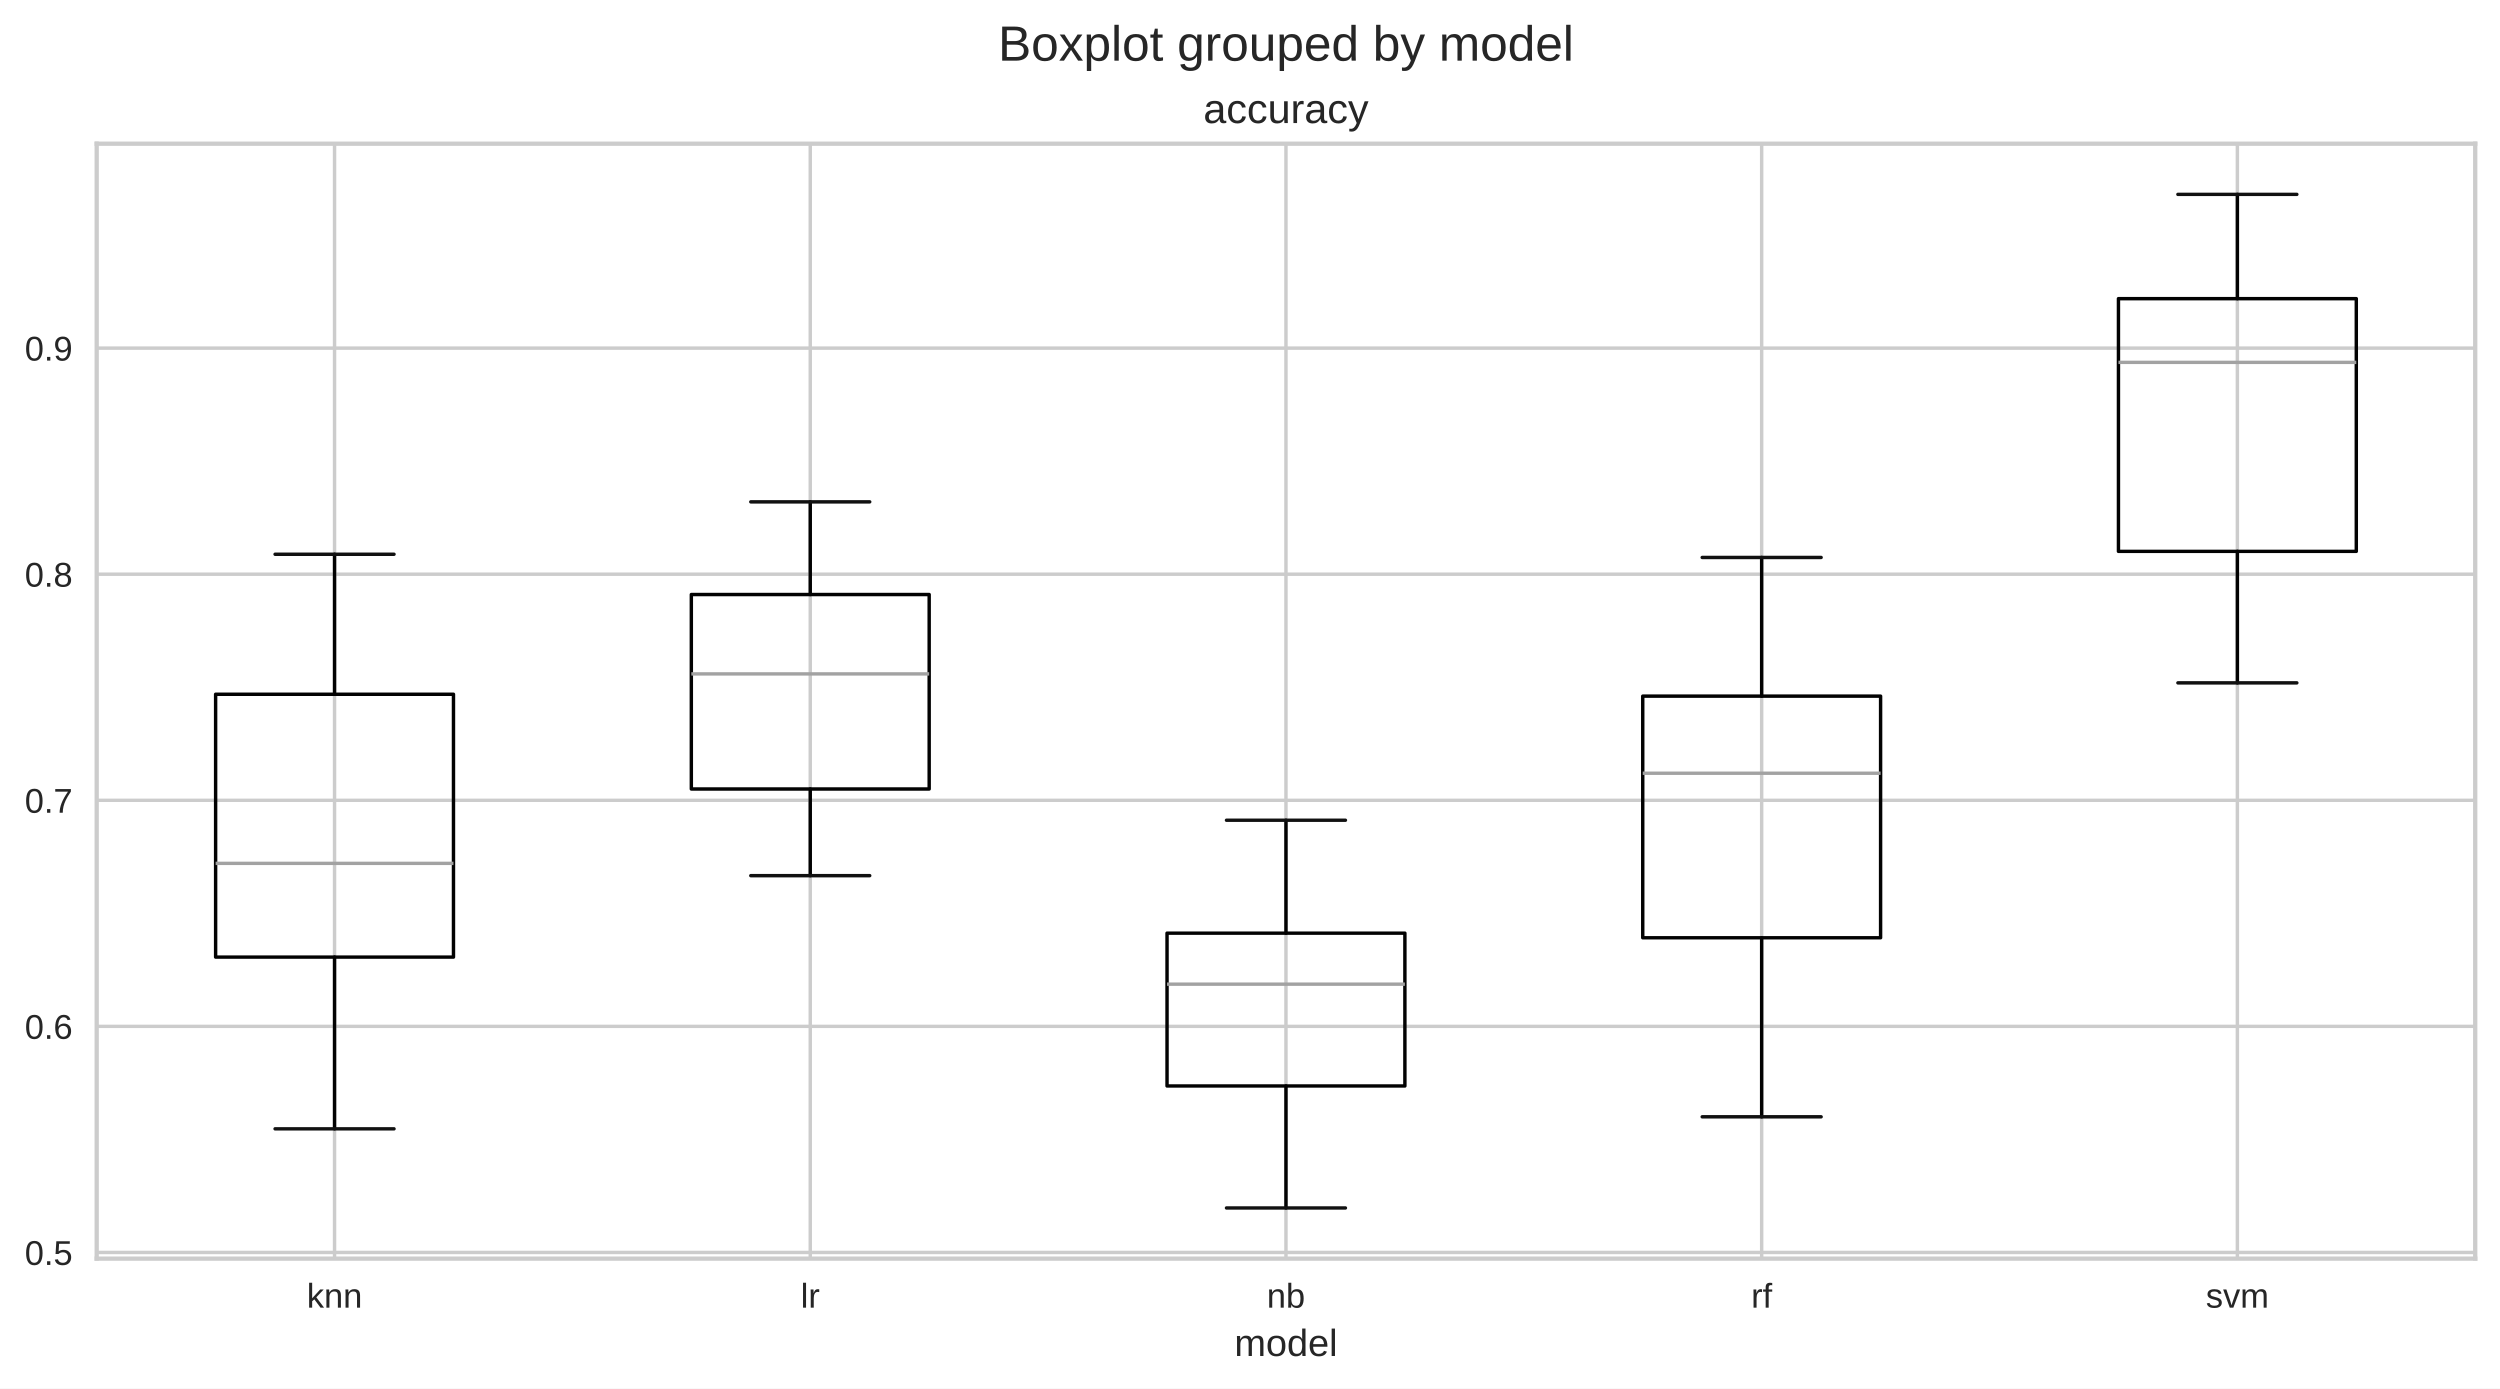
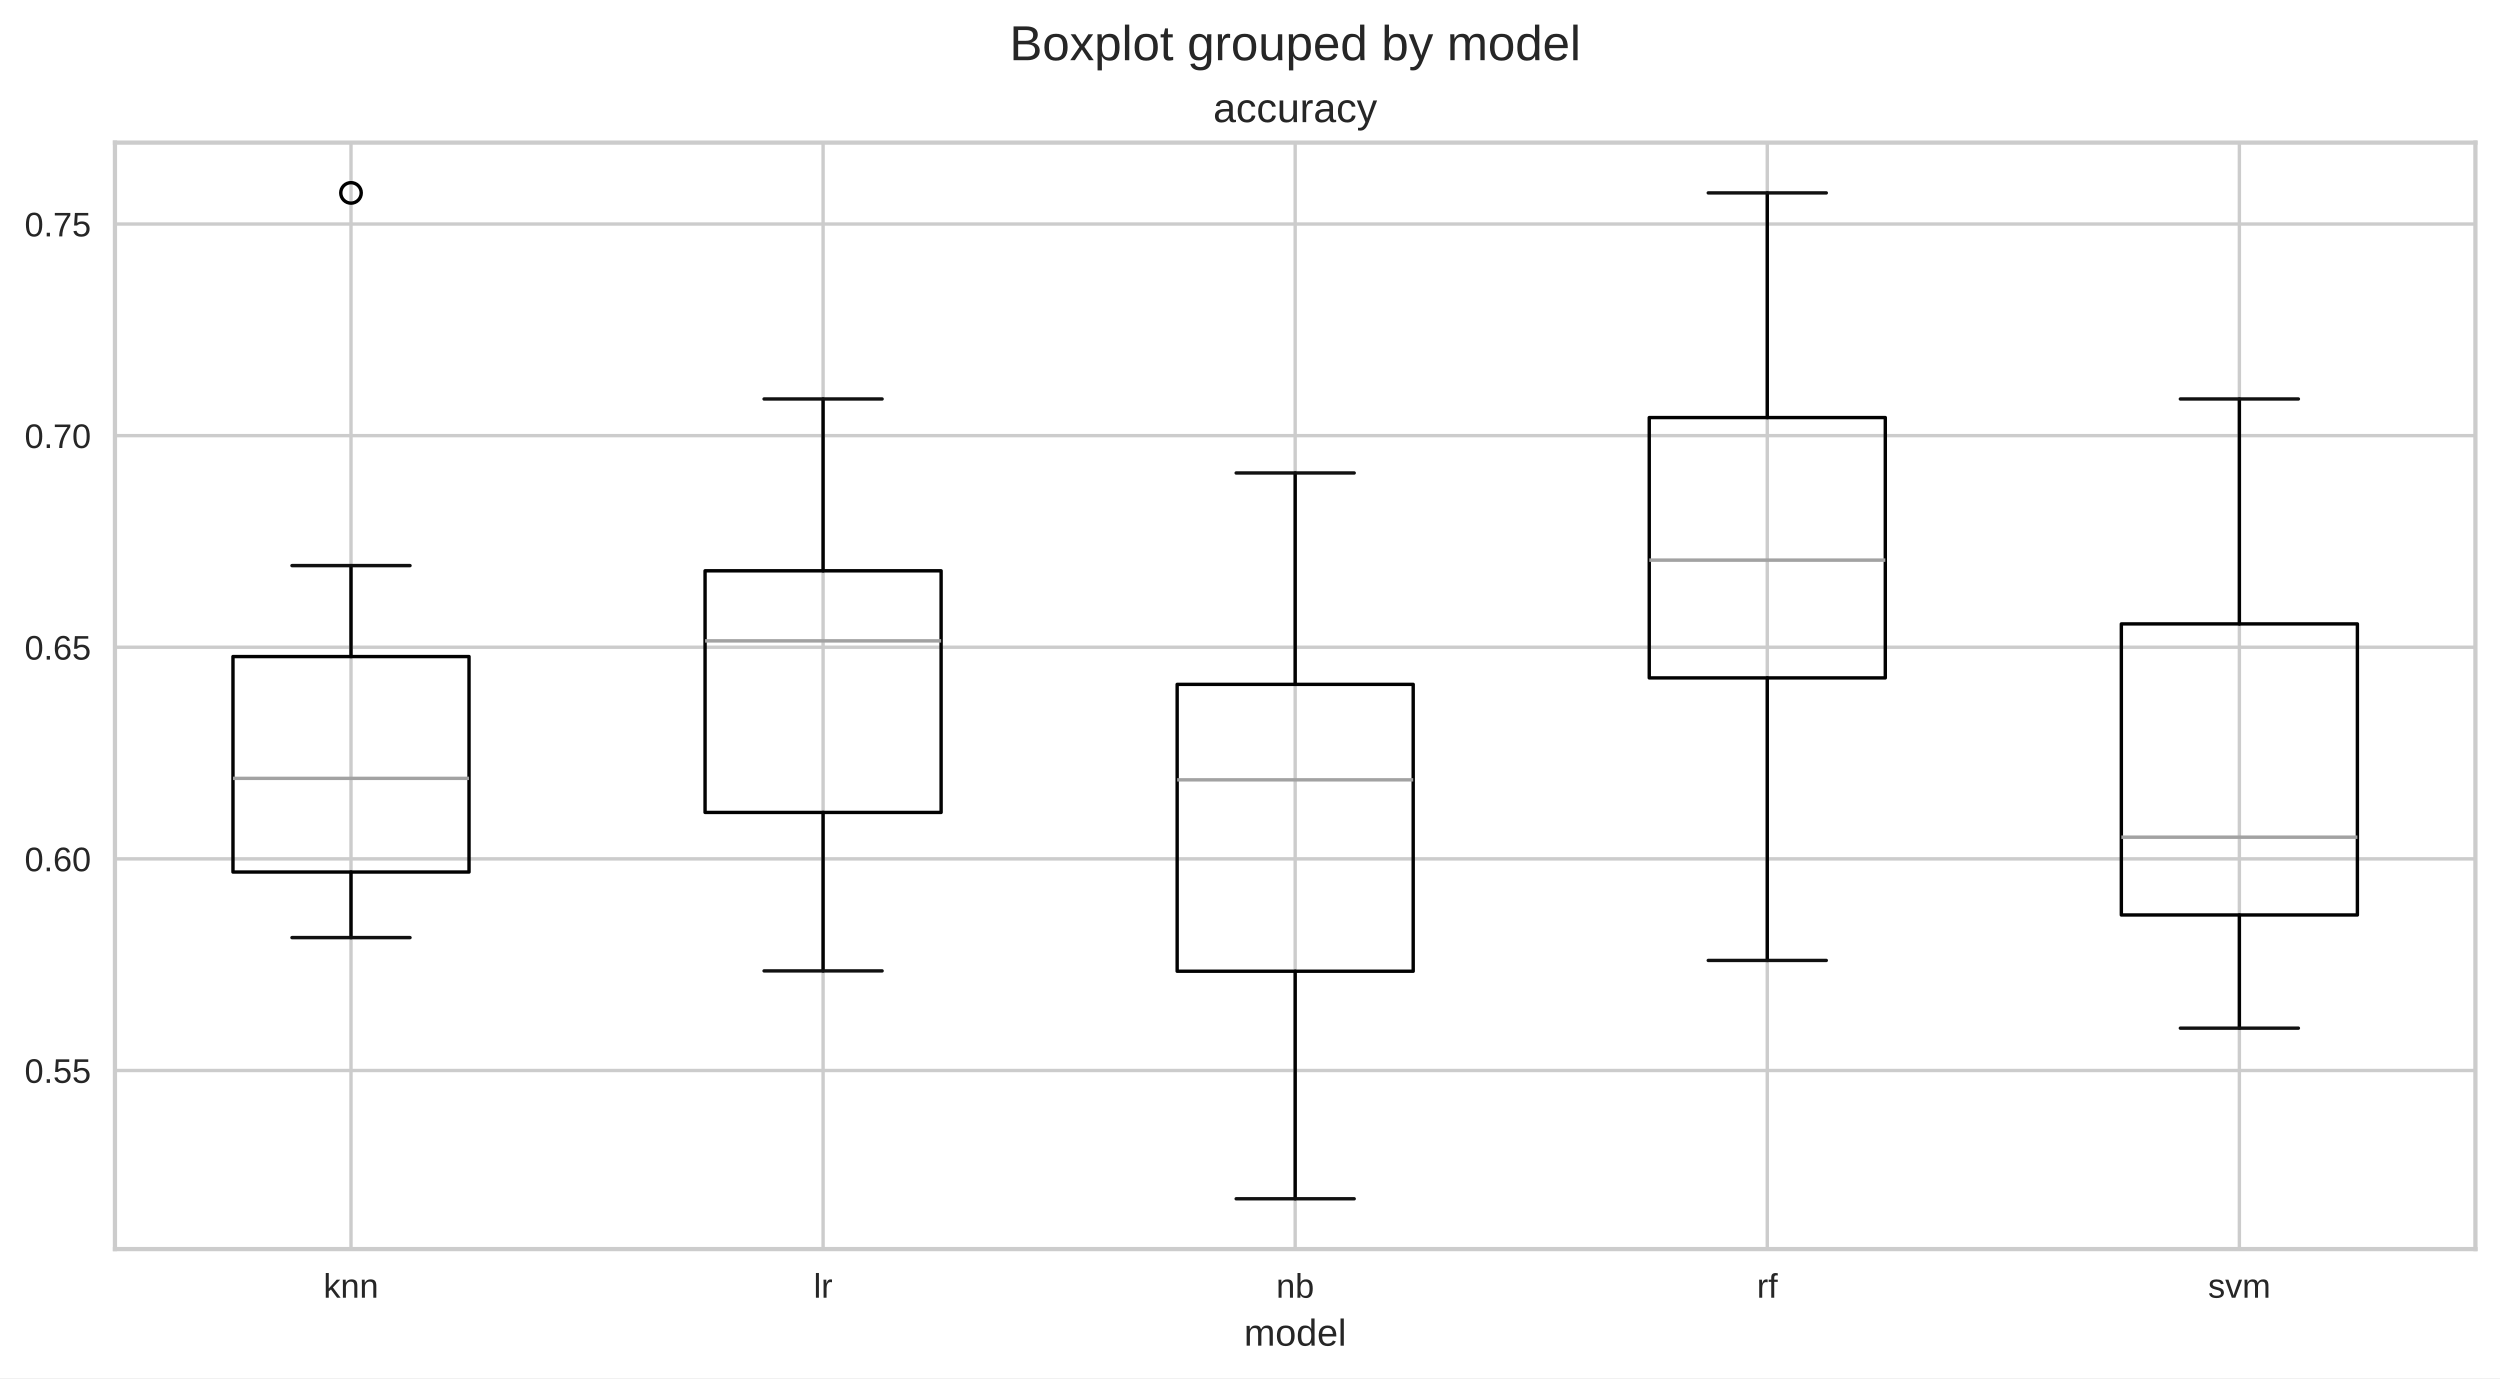
- <svg xmlns="http://www.w3.org/2000/svg" xmlns:xlink="http://www.w3.org/1999/xlink" width="726.5pt" height="403.536pt" viewBox="0 0 726.5 403.536" version="1.1">
+ <svg xmlns="http://www.w3.org/2000/svg" xmlns:xlink="http://www.w3.org/1999/xlink" width="732.061pt" height="403.536pt" viewBox="0 0 732.061 403.536" version="1.1">
  <defs>
    <style type="text/css">*{stroke-linejoin: round; stroke-linecap: butt}</style>
  </defs>
  <g id="figure_1">
    <g id="patch_1">
-       <path d="M -0 403.536  L 726.5 403.536  L 726.5 0  L -0 0  z " style="fill: #ffffff" />
+       <path d="M 0 403.536  L 732.061 403.536  L 732.061 0  L 0 0  z " style="fill: #ffffff" />
    </g>
    <g id="axes_1">
      <g id="patch_2">
-         <path d="M 28.1 365.76  L 719.3 365.76  L 719.3 41.76  L 28.1 41.76  z " style="fill: #ffffff" />
+         <path d="M 33.661 365.76  L 724.861 365.76  L 724.861 41.76  L 33.661 41.76  z " style="fill: #ffffff" />
      </g>
      <g id="matplotlib.axis_1">
        <g id="xtick_1">
          <g id="line2d_1">
-             <path d="M 97.22 365.76  L 97.22 41.76  " clip-path="url(#pcf454fcf8e)" style="fill: none; stroke: #cccccc; stroke-linecap: round" />
+             <path d="M 102.781 365.76  L 102.781 41.76  " clip-path="url(#pb1723a821c)" style="fill: none; stroke: #cccccc; stroke-linecap: round" />
          </g>
          <g id="line2d_2" />
          <g id="text_1">
-             <g style="fill: #262626" transform="translate(89.15906 380.0069) scale(0.1 -0.1)">
+             <g style="fill: #262626" transform="translate(94.72 380.0069) scale(0.1 -0.1)">
              <defs>
                <path id="LiberationSans-6b" d="M 2550 0  L 1406 1544  L 994 1203  L 994 0  L 431 0  L 431 4638  L 994 4638  L 994 1741  L 2478 3381  L 3138 3381  L 1766 1928  L 3209 0  L 2550 0  z " transform="scale(0.015625)" />
                <path id="LiberationSans-6e" d="M 2578 0  L 2578 2144  Q 2578 2478 2512 2662  Q 2447 2847 2303 2928  Q 2159 3009 1881 3009  Q 1475 3009 1240 2731  Q 1006 2453 1006 1959  L 1006 0  L 444 0  L 444 2659  Q 444 3250 425 3381  L 956 3381  Q 959 3366 962 3297  Q 966 3228 970 3139  Q 975 3050 981 2803  L 991 2803  Q 1184 3153 1439 3298  Q 1694 3444 2072 3444  Q 2628 3444 2886 3167  Q 3144 2891 3144 2253  L 3144 0  L 2578 0  z " transform="scale(0.015625)" />
              </defs>
              <use xlink:href="#LiberationSans-6b" />
              <use xlink:href="#LiberationSans-6e" transform="translate(50 0)" />
              <use xlink:href="#LiberationSans-6e" transform="translate(105.6152 0)" />
            </g>
          </g>
        </g>
        <g id="xtick_2">
          <g id="line2d_3">
-             <path d="M 235.46 365.76  L 235.46 41.76  " clip-path="url(#pcf454fcf8e)" style="fill: none; stroke: #cccccc; stroke-linecap: round" />
+             <path d="M 241.021 365.76  L 241.021 41.76  " clip-path="url(#pb1723a821c)" style="fill: none; stroke: #cccccc; stroke-linecap: round" />
          </g>
          <g id="line2d_4" />
          <g id="text_2">
-             <g style="fill: #262626" transform="translate(232.6842 380.0069) scale(0.1 -0.1)">
+             <g style="fill: #262626" transform="translate(238.2452 380.0069) scale(0.1 -0.1)">
              <defs>
                <path id="LiberationSans-6c" d="M 431 0  L 431 4638  L 994 4638  L 994 0  L 431 0  z " transform="scale(0.015625)" />
                <path id="LiberationSans-72" d="M 444 0  L 444 2594  Q 444 2950 425 3381  L 956 3381  Q 981 2806 981 2691  L 994 2691  Q 1128 3125 1303 3284  Q 1478 3444 1797 3444  Q 1909 3444 2025 3413  L 2025 2897  Q 1913 2928 1725 2928  Q 1375 2928 1190 2626  Q 1006 2325 1006 1763  L 1006 0  L 444 0  z " transform="scale(0.015625)" />
              </defs>
              <use xlink:href="#LiberationSans-6c" />
              <use xlink:href="#LiberationSans-72" transform="translate(22.2168 0)" />
            </g>
          </g>
        </g>
        <g id="xtick_3">
          <g id="line2d_5">
-             <path d="M 373.7 365.76  L 373.7 41.76  " clip-path="url(#pcf454fcf8e)" style="fill: none; stroke: #cccccc; stroke-linecap: round" />
+             <path d="M 379.261 365.76  L 379.261 41.76  " clip-path="url(#pb1723a821c)" style="fill: none; stroke: #cccccc; stroke-linecap: round" />
          </g>
          <g id="line2d_6" />
          <g id="text_3">
-             <g style="fill: #262626" transform="translate(368.1391 380.0069) scale(0.1 -0.1)">
+             <g style="fill: #262626" transform="translate(373.7 380.0069) scale(0.1 -0.1)">
              <defs>
                <path id="LiberationSans-62" d="M 3291 1706  Q 3291 -63 2047 -63  Q 1663 -63 1408 76  Q 1153 216 994 525  L 988 525  Q 988 428 975 229  Q 963 31 956 0  L 413 0  Q 431 169 431 697  L 431 4638  L 994 4638  L 994 3316  Q 994 3113 981 2838  L 994 2838  Q 1150 3163 1408 3303  Q 1666 3444 2047 3444  Q 2688 3444 2989 3012  Q 3291 2581 3291 1706  z M 2700 1688  Q 2700 2397 2512 2703  Q 2325 3009 1903 3009  Q 1428 3009 1211 2684  Q 994 2359 994 1653  Q 994 988 1206 670  Q 1419 353 1897 353  Q 2322 353 2511 667  Q 2700 981 2700 1688  z " transform="scale(0.015625)" />
              </defs>
              <use xlink:href="#LiberationSans-6e" />
              <use xlink:href="#LiberationSans-62" transform="translate(55.61523 0)" />
            </g>
          </g>
        </g>
        <g id="xtick_4">
          <g id="line2d_7">
-             <path d="M 511.94 365.76  L 511.94 41.76  " clip-path="url(#pcf454fcf8e)" style="fill: none; stroke: #cccccc; stroke-linecap: round" />
+             <path d="M 517.501 365.76  L 517.501 41.76  " clip-path="url(#pb1723a821c)" style="fill: none; stroke: #cccccc; stroke-linecap: round" />
          </g>
          <g id="line2d_8" />
          <g id="text_4">
-             <g style="fill: #262626" transform="translate(508.8861 380.0069) scale(0.1 -0.1)">
+             <g style="fill: #262626" transform="translate(514.447 380.0069) scale(0.1 -0.1)">
              <defs>
                <path id="LiberationSans-66" d="M 1128 2972  L 1128 0  L 566 0  L 566 2972  L 91 2972  L 91 3381  L 566 3381  L 566 3763  Q 566 4225 769 4428  Q 972 4631 1391 4631  Q 1625 4631 1788 4594  L 1788 4166  Q 1647 4191 1538 4191  Q 1322 4191 1225 4081  Q 1128 3972 1128 3684  L 1128 3381  L 1788 3381  L 1788 2972  L 1128 2972  z " transform="scale(0.015625)" />
              </defs>
              <use xlink:href="#LiberationSans-72" />
              <use xlink:href="#LiberationSans-66" transform="translate(33.30078 0)" />
            </g>
          </g>
        </g>
        <g id="xtick_5">
          <g id="line2d_9">
-             <path d="M 650.18 365.76  L 650.18 41.76  " clip-path="url(#pcf454fcf8e)" style="fill: none; stroke: #cccccc; stroke-linecap: round" />
+             <path d="M 655.741 365.76  L 655.741 41.76  " clip-path="url(#pb1723a821c)" style="fill: none; stroke: #cccccc; stroke-linecap: round" />
          </g>
          <g id="line2d_10" />
          <g id="text_5">
-             <g style="fill: #262626" transform="translate(641.0152 380.0069) scale(0.1 -0.1)">
+             <g style="fill: #262626" transform="translate(646.5761 380.0069) scale(0.1 -0.1)">
              <defs>
                <path id="LiberationSans-73" d="M 2969 934  Q 2969 456 2608 196  Q 2247 -63 1597 -63  Q 966 -63 623 145  Q 281 353 178 794  L 675 891  Q 747 619 972 492  Q 1197 366 1597 366  Q 2025 366 2223 497  Q 2422 628 2422 891  Q 2422 1091 2284 1216  Q 2147 1341 1841 1422  L 1438 1528  Q 953 1653 748 1773  Q 544 1894 428 2066  Q 313 2238 313 2488  Q 313 2950 642 3192  Q 972 3434 1603 3434  Q 2163 3434 2492 3237  Q 2822 3041 2909 2606  L 2403 2544  Q 2356 2769 2151 2889  Q 1947 3009 1603 3009  Q 1222 3009 1040 2893  Q 859 2778 859 2544  Q 859 2400 934 2306  Q 1009 2213 1156 2147  Q 1303 2081 1775 1966  Q 2222 1853 2419 1758  Q 2616 1663 2730 1547  Q 2844 1431 2906 1279  Q 2969 1128 2969 934  z " transform="scale(0.015625)" />
                <path id="LiberationSans-76" d="M 1916 0  L 1250 0  L 22 3381  L 622 3381  L 1366 1181  Q 1406 1056 1581 441  L 1691 806  L 1813 1175  L 2581 3381  L 3178 3381  L 1916 0  z " transform="scale(0.015625)" />
                <path id="LiberationSans-6d" d="M 2400 0  L 2400 2144  Q 2400 2634 2265 2821  Q 2131 3009 1781 3009  Q 1422 3009 1212 2734  Q 1003 2459 1003 1959  L 1003 0  L 444 0  L 444 2659  Q 444 3250 425 3381  L 956 3381  Q 959 3366 962 3297  Q 966 3228 970 3139  Q 975 3050 981 2803  L 991 2803  Q 1172 3163 1406 3303  Q 1641 3444 1978 3444  Q 2363 3444 2586 3291  Q 2809 3138 2897 2803  L 2906 2803  Q 3081 3144 3329 3294  Q 3578 3444 3931 3444  Q 4444 3444 4676 3166  Q 4909 2888 4909 2253  L 4909 0  L 4353 0  L 4353 2144  Q 4353 2634 4218 2821  Q 4084 3009 3734 3009  Q 3366 3009 3161 2736  Q 2956 2463 2956 1959  L 2956 0  L 2400 0  z " transform="scale(0.015625)" />
              </defs>
              <use xlink:href="#LiberationSans-73" />
              <use xlink:href="#LiberationSans-76" transform="translate(50 0)" />
              <use xlink:href="#LiberationSans-6d" transform="translate(100 0)" />
            </g>
          </g>
        </g>
        <g id="text_6">
-           <g style="fill: #262626" transform="translate(358.7211 394.0534) scale(0.11 -0.11)">
+           <g style="fill: #262626" transform="translate(364.282 394.0534) scale(0.11 -0.11)">
            <defs>
              <path id="LiberationSans-6f" d="M 3291 1694  Q 3291 806 2900 371  Q 2509 -63 1766 -63  Q 1025 -63 647 389  Q 269 841 269 1694  Q 269 3444 1784 3444  Q 2559 3444 2925 3017  Q 3291 2591 3291 1694  z M 2700 1694  Q 2700 2394 2492 2711  Q 2284 3028 1794 3028  Q 1300 3028 1079 2704  Q 859 2381 859 1694  Q 859 1025 1076 689  Q 1294 353 1759 353  Q 2266 353 2483 678  Q 2700 1003 2700 1694  z " transform="scale(0.015625)" />
              <path id="LiberationSans-64" d="M 2566 544  Q 2409 219 2151 78  Q 1894 -63 1513 -63  Q 872 -63 570 368  Q 269 800 269 1675  Q 269 3444 1513 3444  Q 1897 3444 2153 3303  Q 2409 3163 2566 2856  L 2572 2856  L 2566 3234  L 2566 4638  L 3128 4638  L 3128 697  Q 3128 169 3147 0  L 2609 0  Q 2600 50 2589 231  Q 2578 413 2578 544  L 2566 544  z M 859 1694  Q 859 984 1046 678  Q 1234 372 1656 372  Q 2134 372 2350 703  Q 2566 1034 2566 1731  Q 2566 2403 2350 2715  Q 2134 3028 1663 3028  Q 1238 3028 1048 2714  Q 859 2400 859 1694  z " transform="scale(0.015625)" />
              <path id="LiberationSans-65" d="M 863 1572  Q 863 991 1103 675  Q 1344 359 1806 359  Q 2172 359 2392 506  Q 2613 653 2691 878  L 3184 738  Q 2881 -63 1806 -63  Q 1056 -63 664 384  Q 272 831 272 1713  Q 272 2550 664 2997  Q 1056 3444 1784 3444  Q 3275 3444 3275 1647  L 3275 1572  L 863 1572  z M 2694 2003  Q 2647 2538 2422 2783  Q 2197 3028 1775 3028  Q 1366 3028 1127 2754  Q 888 2481 869 2003  L 2694 2003  z " transform="scale(0.015625)" />
            </defs>
            <use xlink:href="#LiberationSans-6d" />
            <use xlink:href="#LiberationSans-6f" transform="translate(83.30078 0)" />
            <use xlink:href="#LiberationSans-64" transform="translate(138.916 0)" />
            <use xlink:href="#LiberationSans-65" transform="translate(194.5312 0)" />
            <use xlink:href="#LiberationSans-6c" transform="translate(250.1465 0)" />
          </g>
        </g>
      </g>
      <g id="matplotlib.axis_2">
        <g id="ytick_1">
          <g id="line2d_11">
-             <path d="M 28.1 363.966  L 719.3 363.966  " clip-path="url(#pcf454fcf8e)" style="fill: none; stroke: #cccccc; stroke-linecap: round" />
+             <path d="M 33.661 313.463  L 724.861 313.463  " clip-path="url(#pb1723a821c)" style="fill: none; stroke: #cccccc; stroke-linecap: round" />
          </g>
          <g id="line2d_12" />
          <g id="text_7">
-             <g style="fill: #262626" transform="translate(7.2 367.5893) scale(0.1 -0.1)">
+             <g style="fill: #262626" transform="translate(7.2 317.0864) scale(0.1 -0.1)">
              <defs>
                <path id="LiberationSans-30" d="M 3309 2203  Q 3309 1100 2920 518  Q 2531 -63 1772 -63  Q 1013 -63 631 515  Q 250 1094 250 2203  Q 250 3338 620 3903  Q 991 4469 1791 4469  Q 2569 4469 2939 3897  Q 3309 3325 3309 2203  z M 2738 2203  Q 2738 3156 2517 3584  Q 2297 4013 1791 4013  Q 1272 4013 1045 3591  Q 819 3169 819 2203  Q 819 1266 1048 831  Q 1278 397 1778 397  Q 2275 397 2506 840  Q 2738 1284 2738 2203  z " transform="scale(0.015625)" />
                <path id="LiberationSans-2e" d="M 584 0  L 584 684  L 1194 684  L 1194 0  L 584 0  z " transform="scale(0.015625)" />
                <path id="LiberationSans-35" d="M 3291 1434  Q 3291 738 2877 337  Q 2463 -63 1728 -63  Q 1113 -63 734 206  Q 356 475 256 984  L 825 1050  Q 1003 397 1741 397  Q 2194 397 2450 670  Q 2706 944 2706 1422  Q 2706 1838 2448 2094  Q 2191 2350 1753 2350  Q 1525 2350 1328 2278  Q 1131 2206 934 2034  L 384 2034  L 531 4403  L 3034 4403  L 3034 3925  L 1044 3925  L 959 2528  Q 1325 2809 1869 2809  Q 2519 2809 2905 2428  Q 3291 2047 3291 1434  z " transform="scale(0.015625)" />
              </defs>
              <use xlink:href="#LiberationSans-30" />
              <use xlink:href="#LiberationSans-2e" transform="translate(55.61523 0)" />
              <use xlink:href="#LiberationSans-35" transform="translate(83.39844 0)" />
+               <use xlink:href="#LiberationSans-35" transform="translate(139.0137 0)" />
            </g>
          </g>
        </g>
        <g id="ytick_2">
          <g id="line2d_13">
-             <path d="M 28.1 298.265  L 719.3 298.265  " clip-path="url(#pcf454fcf8e)" style="fill: none; stroke: #cccccc; stroke-linecap: round" />
+             <path d="M 33.661 251.497  L 724.861 251.497  " clip-path="url(#pb1723a821c)" style="fill: none; stroke: #cccccc; stroke-linecap: round" />
          </g>
          <g id="line2d_14" />
          <g id="text_8">
-             <g style="fill: #262626" transform="translate(7.2 301.8888) scale(0.1 -0.1)">
+             <g style="fill: #262626" transform="translate(7.2 255.1206) scale(0.1 -0.1)">
              <defs>
                <path id="LiberationSans-36" d="M 3278 1441  Q 3278 744 2900 340  Q 2522 -63 1856 -63  Q 1113 -63 719 490  Q 325 1044 325 2100  Q 325 3244 734 3856  Q 1144 4469 1900 4469  Q 2897 4469 3156 3572  L 2619 3475  Q 2453 4013 1894 4013  Q 1413 4013 1148 3564  Q 884 3116 884 2266  Q 1038 2550 1316 2698  Q 1594 2847 1953 2847  Q 2563 2847 2920 2465  Q 3278 2084 3278 1441  z M 2706 1416  Q 2706 1894 2472 2153  Q 2238 2413 1819 2413  Q 1425 2413 1183 2183  Q 941 1953 941 1550  Q 941 1041 1192 716  Q 1444 391 1838 391  Q 2244 391 2475 664  Q 2706 938 2706 1416  z " transform="scale(0.015625)" />
              </defs>
              <use xlink:href="#LiberationSans-30" />
              <use xlink:href="#LiberationSans-2e" transform="translate(55.61523 0)" />
              <use xlink:href="#LiberationSans-36" transform="translate(83.39844 0)" />
+               <use xlink:href="#LiberationSans-30" transform="translate(139.0137 0)" />
            </g>
          </g>
        </g>
        <g id="ytick_3">
          <g id="line2d_15">
-             <path d="M 28.1 232.565  L 719.3 232.565  " clip-path="url(#pcf454fcf8e)" style="fill: none; stroke: #cccccc; stroke-linecap: round" />
+             <path d="M 33.661 189.531  L 724.861 189.531  " clip-path="url(#pb1723a821c)" style="fill: none; stroke: #cccccc; stroke-linecap: round" />
          </g>
          <g id="line2d_16" />
          <g id="text_9">
-             <g style="fill: #262626" transform="translate(7.2 236.1882) scale(0.1 -0.1)">
-               <defs>
-                 <path id="LiberationSans-37" d="M 3238 3947  Q 2563 2916 2284 2331  Q 2006 1747 1867 1178  Q 1728 609 1728 0  L 1141 0  Q 1141 844 1498 1776  Q 1856 2709 2694 3925  L 328 3925  L 328 4403  L 3238 4403  L 3238 3947  z " transform="scale(0.015625)" />
-               </defs>
-               <use xlink:href="#LiberationSans-30" />
-               <use xlink:href="#LiberationSans-2e" transform="translate(55.61523 0)" />
-               <use xlink:href="#LiberationSans-37" transform="translate(83.39844 0)" />
+             <g style="fill: #262626" transform="translate(7.2 193.1548) scale(0.1 -0.1)">
+               <use xlink:href="#LiberationSans-30" />
+               <use xlink:href="#LiberationSans-2e" transform="translate(55.61523 0)" />
+               <use xlink:href="#LiberationSans-36" transform="translate(83.39844 0)" />
+               <use xlink:href="#LiberationSans-35" transform="translate(139.0137 0)" />
            </g>
          </g>
        </g>
        <g id="ytick_4">
          <g id="line2d_17">
-             <path d="M 28.1 166.864  L 719.3 166.864  " clip-path="url(#pcf454fcf8e)" style="fill: none; stroke: #cccccc; stroke-linecap: round" />
+             <path d="M 33.661 127.566  L 724.861 127.566  " clip-path="url(#pb1723a821c)" style="fill: none; stroke: #cccccc; stroke-linecap: round" />
          </g>
          <g id="line2d_18" />
          <g id="text_10">
-             <g style="fill: #262626" transform="translate(7.2 170.4877) scale(0.1 -0.1)">
-               <defs>
-                 <path id="LiberationSans-38" d="M 3281 1228  Q 3281 619 2893 278  Q 2506 -63 1781 -63  Q 1075 -63 676 271  Q 278 606 278 1222  Q 278 1653 525 1947  Q 772 2241 1156 2303  L 1156 2316  Q 797 2400 589 2681  Q 381 2963 381 3341  Q 381 3844 757 4156  Q 1134 4469 1769 4469  Q 2419 4469 2795 4162  Q 3172 3856 3172 3334  Q 3172 2956 2962 2675  Q 2753 2394 2391 2322  L 2391 2309  Q 2813 2241 3047 1952  Q 3281 1663 3281 1228  z M 2588 3303  Q 2588 4050 1769 4050  Q 1372 4050 1164 3862  Q 956 3675 956 3303  Q 956 2925 1170 2726  Q 1384 2528 1775 2528  Q 2172 2528 2380 2711  Q 2588 2894 2588 3303  z M 2697 1281  Q 2697 1691 2453 1898  Q 2209 2106 1769 2106  Q 1341 2106 1100 1882  Q 859 1659 859 1269  Q 859 359 1788 359  Q 2247 359 2472 579  Q 2697 800 2697 1281  z " transform="scale(0.015625)" />
-               </defs>
-               <use xlink:href="#LiberationSans-30" />
-               <use xlink:href="#LiberationSans-2e" transform="translate(55.61523 0)" />
-               <use xlink:href="#LiberationSans-38" transform="translate(83.39844 0)" />
+             <g style="fill: #262626" transform="translate(7.2 131.1891) scale(0.1 -0.1)">
+               <defs>
+                 <path id="LiberationSans-37" d="M 3238 3947  Q 2563 2916 2284 2331  Q 2006 1747 1867 1178  Q 1728 609 1728 0  L 1141 0  Q 1141 844 1498 1776  Q 1856 2709 2694 3925  L 328 3925  L 328 4403  L 3238 4403  L 3238 3947  z " transform="scale(0.015625)" />
+               </defs>
+               <use xlink:href="#LiberationSans-30" />
+               <use xlink:href="#LiberationSans-2e" transform="translate(55.61523 0)" />
+               <use xlink:href="#LiberationSans-37" transform="translate(83.39844 0)" />
+               <use xlink:href="#LiberationSans-30" transform="translate(139.0137 0)" />
            </g>
          </g>
        </g>
        <g id="ytick_5">
          <g id="line2d_19">
-             <path d="M 28.1 101.164  L 719.3 101.164  " clip-path="url(#pcf454fcf8e)" style="fill: none; stroke: #cccccc; stroke-linecap: round" />
+             <path d="M 33.661 65.6  L 724.861 65.6  " clip-path="url(#pb1723a821c)" style="fill: none; stroke: #cccccc; stroke-linecap: round" />
          </g>
          <g id="line2d_20" />
          <g id="text_11">
-             <g style="fill: #262626" transform="translate(7.2 104.7871) scale(0.1 -0.1)">
-               <defs>
-                 <path id="LiberationSans-39" d="M 3256 2291  Q 3256 1156 2842 546  Q 2428 -63 1663 -63  Q 1147 -63 836 154  Q 525 372 391 856  L 928 941  Q 1097 391 1672 391  Q 2156 391 2422 841  Q 2688 1291 2700 2125  Q 2575 1844 2272 1673  Q 1969 1503 1606 1503  Q 1013 1503 656 1909  Q 300 2316 300 2988  Q 300 3678 687 4073  Q 1075 4469 1766 4469  Q 2500 4469 2878 3925  Q 3256 3381 3256 2291  z M 2644 2834  Q 2644 3366 2400 3689  Q 2156 4013 1747 4013  Q 1341 4013 1106 3736  Q 872 3459 872 2988  Q 872 2506 1106 2226  Q 1341 1947 1741 1947  Q 1984 1947 2193 2058  Q 2403 2169 2523 2372  Q 2644 2575 2644 2834  z " transform="scale(0.015625)" />
-               </defs>
-               <use xlink:href="#LiberationSans-30" />
-               <use xlink:href="#LiberationSans-2e" transform="translate(55.61523 0)" />
-               <use xlink:href="#LiberationSans-39" transform="translate(83.39844 0)" />
+             <g style="fill: #262626" transform="translate(7.2 69.22332) scale(0.1 -0.1)">
+               <use xlink:href="#LiberationSans-30" />
+               <use xlink:href="#LiberationSans-2e" transform="translate(55.61523 0)" />
+               <use xlink:href="#LiberationSans-37" transform="translate(83.39844 0)" />
+               <use xlink:href="#LiberationSans-35" transform="translate(139.0137 0)" />
            </g>
          </g>
        </g>
      </g>
      <g id="line2d_21">
-         <path d="M 62.66 278.132  L 131.78 278.132  L 131.78 201.752  L 62.66 201.752  L 62.66 278.132  " clip-path="url(#pcf454fcf8e)" style="fill: none; stroke: #020202; stroke-linecap: round" />
+         <path d="M 68.221 255.355  L 137.341 255.355  L 137.341 192.253  L 68.221 192.253  L 68.221 255.355  " clip-path="url(#pb1723a821c)" style="fill: none; stroke: #020202; stroke-linecap: round" />
      </g>
      <g id="line2d_22">
-         <path d="M 97.22 278.132  L 97.22 328.036  " clip-path="url(#pcf454fcf8e)" style="fill: none; stroke: #020202; stroke-linecap: round" />
+         <path d="M 102.781 255.355  L 102.781 274.554  " clip-path="url(#pb1723a821c)" style="fill: none; stroke: #020202; stroke-linecap: round" />
      </g>
      <g id="line2d_23">
-         <path d="M 97.22 201.752  L 97.22 161.067  " clip-path="url(#pcf454fcf8e)" style="fill: none; stroke: #020202; stroke-linecap: round" />
+         <path d="M 102.781 192.253  L 102.781 165.623  " clip-path="url(#pb1723a821c)" style="fill: none; stroke: #020202; stroke-linecap: round" />
      </g>
      <g id="line2d_24">
-         <path d="M 79.94 328.036  L 114.5 328.036  " clip-path="url(#pcf454fcf8e)" style="fill: none; stroke: #111111; stroke-linecap: round" />
+         <path d="M 85.501 274.554  L 120.061 274.554  " clip-path="url(#pb1723a821c)" style="fill: none; stroke: #111111; stroke-linecap: round" />
      </g>
      <g id="line2d_25">
-         <path d="M 79.94 161.067  L 114.5 161.067  " clip-path="url(#pcf454fcf8e)" style="fill: none; stroke: #111111; stroke-linecap: round" />
-       </g>
-       <g id="line2d_26" />
+         <path d="M 85.501 165.623  L 120.061 165.623  " clip-path="url(#pb1723a821c)" style="fill: none; stroke: #111111; stroke-linecap: round" />
+       </g>
+       <g id="line2d_26">
+         <defs>
+           <path id="m9bc8b14eaa" d="M 0 3  C 0.796 3 1.559 2.684 2.121 2.121  C 2.684 1.559 3 0.796 3 0  C 3 -0.796 2.684 -1.559 2.121 -2.121  C 1.559 -2.684 0.796 -3 0 -3  C -0.796 -3 -1.559 -2.684 -2.121 -2.121  C -2.684 -1.559 -3 -0.796 -3 0  C -3 0.796 -2.684 1.559 -2.121 2.121  C -1.559 2.684 -0.796 3 0 3  z " style="stroke: #000000" />
+         </defs>
+         <g clip-path="url(#pb1723a821c)">
+           <use xlink:href="#m9bc8b14eaa" x="102.781" y="56.487" style="fill-opacity: 0; stroke: #000000" />
+         </g>
+       </g>
      <g id="line2d_27">
-         <path d="M 200.9 229.28  L 270.02 229.28  L 270.02 172.767  L 200.9 172.767  L 200.9 229.28  " clip-path="url(#pcf454fcf8e)" style="fill: none; stroke: #020202; stroke-linecap: round" />
+         <path d="M 206.461 237.896  L 275.581 237.896  L 275.581 167.146  L 206.461 167.146  L 206.461 237.896  " clip-path="url(#pb1723a821c)" style="fill: none; stroke: #020202; stroke-linecap: round" />
      </g>
      <g id="line2d_28">
-         <path d="M 235.46 229.28  L 235.46 254.465  " clip-path="url(#pcf454fcf8e)" style="fill: none; stroke: #020202; stroke-linecap: round" />
+         <path d="M 241.021 237.896  L 241.021 284.303  " clip-path="url(#pb1723a821c)" style="fill: none; stroke: #020202; stroke-linecap: round" />
      </g>
      <g id="line2d_29">
-         <path d="M 235.46 172.767  L 235.46 145.84  " clip-path="url(#pcf454fcf8e)" style="fill: none; stroke: #020202; stroke-linecap: round" />
+         <path d="M 241.021 167.146  L 241.021 116.831  " clip-path="url(#pb1723a821c)" style="fill: none; stroke: #020202; stroke-linecap: round" />
      </g>
      <g id="line2d_30">
-         <path d="M 218.18 254.465  L 252.74 254.465  " clip-path="url(#pcf454fcf8e)" style="fill: none; stroke: #111111; stroke-linecap: round" />
+         <path d="M 223.741 284.303  L 258.301 284.303  " clip-path="url(#pb1723a821c)" style="fill: none; stroke: #111111; stroke-linecap: round" />
      </g>
      <g id="line2d_31">
-         <path d="M 218.18 145.84  L 252.74 145.84  " clip-path="url(#pcf454fcf8e)" style="fill: none; stroke: #111111; stroke-linecap: round" />
+         <path d="M 223.741 116.831  L 258.301 116.831  " clip-path="url(#pb1723a821c)" style="fill: none; stroke: #111111; stroke-linecap: round" />
      </g>
      <g id="line2d_32" />
      <g id="line2d_33">
-         <path d="M 339.14 315.585  L 408.26 315.585  L 408.26 271.178  L 339.14 271.178  L 339.14 315.585  " clip-path="url(#pcf454fcf8e)" style="fill: none; stroke: #020202; stroke-linecap: round" />
+         <path d="M 344.701 284.405  L 413.821 284.405  L 413.821 200.402  L 344.701 200.402  L 344.701 284.405  " clip-path="url(#pb1723a821c)" style="fill: none; stroke: #020202; stroke-linecap: round" />
      </g>
      <g id="line2d_34">
-         <path d="M 373.7 315.585  L 373.7 351.033  " clip-path="url(#pcf454fcf8e)" style="fill: none; stroke: #020202; stroke-linecap: round" />
+         <path d="M 379.261 284.405  L 379.261 351.033  " clip-path="url(#pb1723a821c)" style="fill: none; stroke: #020202; stroke-linecap: round" />
      </g>
      <g id="line2d_35">
-         <path d="M 373.7 271.178  L 373.7 238.362  " clip-path="url(#pcf454fcf8e)" style="fill: none; stroke: #020202; stroke-linecap: round" />
+         <path d="M 379.261 200.402  L 379.261 138.501  " clip-path="url(#pb1723a821c)" style="fill: none; stroke: #020202; stroke-linecap: round" />
      </g>
      <g id="line2d_36">
-         <path d="M 356.42 351.033  L 390.98 351.033  " clip-path="url(#pcf454fcf8e)" style="fill: none; stroke: #111111; stroke-linecap: round" />
+         <path d="M 361.981 351.033  L 396.541 351.033  " clip-path="url(#pb1723a821c)" style="fill: none; stroke: #111111; stroke-linecap: round" />
      </g>
      <g id="line2d_37">
-         <path d="M 356.42 238.362  L 390.98 238.362  " clip-path="url(#pcf454fcf8e)" style="fill: none; stroke: #111111; stroke-linecap: round" />
+         <path d="M 361.981 138.501  L 396.541 138.501  " clip-path="url(#pb1723a821c)" style="fill: none; stroke: #111111; stroke-linecap: round" />
      </g>
      <g id="line2d_38" />
      <g id="line2d_39">
-         <path d="M 477.38 272.511  L 546.5 272.511  L 546.5 202.301  L 477.38 202.301  L 477.38 272.511  " clip-path="url(#pcf454fcf8e)" style="fill: none; stroke: #020202; stroke-linecap: round" />
+         <path d="M 482.941 198.504  L 552.061 198.504  L 552.061 122.278  L 482.941 122.278  L 482.941 198.504  " clip-path="url(#pb1723a821c)" style="fill: none; stroke: #020202; stroke-linecap: round" />
      </g>
      <g id="line2d_40">
-         <path d="M 511.94 272.511  L 511.94 324.546  " clip-path="url(#pcf454fcf8e)" style="fill: none; stroke: #020202; stroke-linecap: round" />
+         <path d="M 517.501 198.504  L 517.501 281.241  " clip-path="url(#pb1723a821c)" style="fill: none; stroke: #020202; stroke-linecap: round" />
      </g>
      <g id="line2d_41">
-         <path d="M 511.94 202.301  L 511.94 161.998  " clip-path="url(#pcf454fcf8e)" style="fill: none; stroke: #020202; stroke-linecap: round" />
+         <path d="M 517.501 122.278  L 517.501 56.487  " clip-path="url(#pb1723a821c)" style="fill: none; stroke: #020202; stroke-linecap: round" />
      </g>
      <g id="line2d_42">
-         <path d="M 494.66 324.546  L 529.22 324.546  " clip-path="url(#pcf454fcf8e)" style="fill: none; stroke: #111111; stroke-linecap: round" />
+         <path d="M 500.221 281.241  L 534.781 281.241  " clip-path="url(#pb1723a821c)" style="fill: none; stroke: #111111; stroke-linecap: round" />
      </g>
      <g id="line2d_43">
-         <path d="M 494.66 161.998  L 529.22 161.998  " clip-path="url(#pcf454fcf8e)" style="fill: none; stroke: #111111; stroke-linecap: round" />
+         <path d="M 500.221 56.487  L 534.781 56.487  " clip-path="url(#pb1723a821c)" style="fill: none; stroke: #111111; stroke-linecap: round" />
      </g>
      <g id="line2d_44" />
      <g id="line2d_45">
-         <path d="M 615.62 160.225  L 684.74 160.225  L 684.74 86.792  L 615.62 86.792  L 615.62 160.225  " clip-path="url(#pcf454fcf8e)" style="fill: none; stroke: #020202; stroke-linecap: round" />
+         <path d="M 621.181 267.931  L 690.301 267.931  L 690.301 182.701  L 621.181 182.701  L 621.181 267.931  " clip-path="url(#pb1723a821c)" style="fill: none; stroke: #020202; stroke-linecap: round" />
      </g>
      <g id="line2d_46">
-         <path d="M 650.18 160.225  L 650.18 198.441  " clip-path="url(#pcf454fcf8e)" style="fill: none; stroke: #020202; stroke-linecap: round" />
+         <path d="M 655.741 267.931  L 655.741 301.07  " clip-path="url(#pb1723a821c)" style="fill: none; stroke: #020202; stroke-linecap: round" />
      </g>
      <g id="line2d_47">
-         <path d="M 650.18 86.792  L 650.18 56.487  " clip-path="url(#pcf454fcf8e)" style="fill: none; stroke: #020202; stroke-linecap: round" />
+         <path d="M 655.741 182.701  L 655.741 116.831  " clip-path="url(#pb1723a821c)" style="fill: none; stroke: #020202; stroke-linecap: round" />
      </g>
      <g id="line2d_48">
-         <path d="M 632.9 198.441  L 667.46 198.441  " clip-path="url(#pcf454fcf8e)" style="fill: none; stroke: #111111; stroke-linecap: round" />
+         <path d="M 638.461 301.07  L 673.021 301.07  " clip-path="url(#pb1723a821c)" style="fill: none; stroke: #111111; stroke-linecap: round" />
      </g>
      <g id="line2d_49">
-         <path d="M 632.9 56.487  L 667.46 56.487  " clip-path="url(#pcf454fcf8e)" style="fill: none; stroke: #111111; stroke-linecap: round" />
+         <path d="M 638.461 116.831  L 673.021 116.831  " clip-path="url(#pb1723a821c)" style="fill: none; stroke: #111111; stroke-linecap: round" />
      </g>
      <g id="line2d_50" />
      <g id="line2d_51">
-         <path d="M 62.66 250.896  L 131.78 250.896  " clip-path="url(#pcf454fcf8e)" style="fill: none; stroke: #a2a2a2" />
+         <path d="M 68.221 227.921  L 137.341 227.921  " clip-path="url(#pb1723a821c)" style="fill: none; stroke: #a2a2a2" />
      </g>
      <g id="line2d_52">
-         <path d="M 200.9 195.835  L 270.02 195.835  " clip-path="url(#pcf454fcf8e)" style="fill: none; stroke: #a2a2a2" />
+         <path d="M 206.461 187.663  L 275.581 187.663  " clip-path="url(#pb1723a821c)" style="fill: none; stroke: #a2a2a2" />
      </g>
      <g id="line2d_53">
-         <path d="M 339.14 285.998  L 408.26 285.998  " clip-path="url(#pcf454fcf8e)" style="fill: none; stroke: #a2a2a2" />
+         <path d="M 344.701 228.358  L 413.821 228.358  " clip-path="url(#pb1723a821c)" style="fill: none; stroke: #a2a2a2" />
      </g>
      <g id="line2d_54">
-         <path d="M 477.38 224.702  L 546.5 224.702  " clip-path="url(#pcf454fcf8e)" style="fill: none; stroke: #a2a2a2" />
+         <path d="M 482.941 164.022  L 552.061 164.022  " clip-path="url(#pb1723a821c)" style="fill: none; stroke: #a2a2a2" />
      </g>
      <g id="line2d_55">
-         <path d="M 615.62 105.302  L 684.74 105.302  " clip-path="url(#pcf454fcf8e)" style="fill: none; stroke: #a2a2a2" />
+         <path d="M 621.181 245.152  L 690.301 245.152  " clip-path="url(#pb1723a821c)" style="fill: none; stroke: #a2a2a2" />
      </g>
      <g id="patch_3">
-         <path d="M 28.1 365.76  L 28.1 41.76  " style="fill: none; stroke: #cccccc; stroke-width: 1.25; stroke-linejoin: miter; stroke-linecap: square" />
+         <path d="M 33.661 365.76  L 33.661 41.76  " style="fill: none; stroke: #cccccc; stroke-width: 1.25; stroke-linejoin: miter; stroke-linecap: square" />
      </g>
      <g id="patch_4">
-         <path d="M 719.3 365.76  L 719.3 41.76  " style="fill: none; stroke: #cccccc; stroke-width: 1.25; stroke-linejoin: miter; stroke-linecap: square" />
+         <path d="M 724.861 365.76  L 724.861 41.76  " style="fill: none; stroke: #cccccc; stroke-width: 1.25; stroke-linejoin: miter; stroke-linecap: square" />
      </g>
      <g id="patch_5">
-         <path d="M 28.1 365.76  L 719.3 365.76  " style="fill: none; stroke: #cccccc; stroke-width: 1.25; stroke-linejoin: miter; stroke-linecap: square" />
+         <path d="M 33.661 365.76  L 724.861 365.76  " style="fill: none; stroke: #cccccc; stroke-width: 1.25; stroke-linejoin: miter; stroke-linecap: square" />
      </g>
      <g id="patch_6">
-         <path d="M 28.1 41.76  L 719.3 41.76  " style="fill: none; stroke: #cccccc; stroke-width: 1.25; stroke-linejoin: miter; stroke-linecap: square" />
+         <path d="M 33.661 41.76  L 724.861 41.76  " style="fill: none; stroke: #cccccc; stroke-width: 1.25; stroke-linejoin: miter; stroke-linecap: square" />
      </g>
      <g id="text_12">
-         <g style="fill: #262626" transform="translate(349.6925 35.76) scale(0.12 -0.12)">
+         <g style="fill: #262626" transform="translate(355.2534 35.76) scale(0.12 -0.12)">
          <defs>
            <path id="LiberationSans-61" d="M 1294 -63  Q 784 -63 528 206  Q 272 475 272 944  Q 272 1469 617 1750  Q 963 2031 1731 2050  L 2491 2063  L 2491 2247  Q 2491 2659 2316 2837  Q 2141 3016 1766 3016  Q 1388 3016 1216 2887  Q 1044 2759 1009 2478  L 422 2531  Q 566 3444 1778 3444  Q 2416 3444 2737 3151  Q 3059 2859 3059 2306  L 3059 850  Q 3059 600 3125 473  Q 3191 347 3375 347  Q 3456 347 3559 369  L 3559 19  Q 3347 -31 3125 -31  Q 2813 -31 2670 133  Q 2528 297 2509 647  L 2491 647  Q 2275 259 1989 98  Q 1703 -63 1294 -63  z M 1422 359  Q 1731 359 1972 500  Q 2213 641 2352 886  Q 2491 1131 2491 1391  L 2491 1669  L 1875 1656  Q 1478 1650 1273 1575  Q 1069 1500 959 1344  Q 850 1188 850 934  Q 850 659 998 509  Q 1147 359 1422 359  z " transform="scale(0.015625)" />
            <path id="LiberationSans-63" d="M 859 1706  Q 859 1031 1071 706  Q 1284 381 1713 381  Q 2013 381 2214 543  Q 2416 706 2463 1044  L 3031 1006  Q 2966 519 2616 228  Q 2266 -63 1728 -63  Q 1019 -63 645 385  Q 272 834 272 1694  Q 272 2547 647 2995  Q 1022 3444 1722 3444  Q 2241 3444 2583 3175  Q 2925 2906 3013 2434  L 2434 2391  Q 2391 2672 2212 2837  Q 2034 3003 1706 3003  Q 1259 3003 1059 2706  Q 859 2409 859 1706  z " transform="scale(0.015625)" />
            <path id="LiberationSans-75" d="M 981 3381  L 981 1238  Q 981 903 1047 718  Q 1113 534 1256 453  Q 1400 372 1678 372  Q 2084 372 2318 650  Q 2553 928 2553 1422  L 2553 3381  L 3116 3381  L 3116 722  Q 3116 131 3134 0  L 2603 0  Q 2600 16 2597 84  Q 2594 153 2589 242  Q 2584 331 2578 578  L 2569 578  Q 2375 228 2120 82  Q 1866 -63 1488 -63  Q 931 -63 673 214  Q 416 491 416 1128  L 416 3381  L 981 3381  z " transform="scale(0.015625)" />
            <path id="LiberationSans-79" d="M 597 -1328  Q 366 -1328 209 -1294  L 209 -872  Q 328 -891 472 -891  Q 997 -891 1303 -119  L 1356 16  L 16 3381  L 616 3381  L 1328 1513  Q 1344 1469 1366 1408  Q 1388 1347 1506 1000  Q 1625 653 1634 613  L 1853 1228  L 2594 3381  L 3188 3381  L 1888 0  Q 1678 -541 1497 -805  Q 1316 -1069 1095 -1198  Q 875 -1328 597 -1328  z " transform="scale(0.015625)" />
          </defs>
          <use xlink:href="#LiberationSans-61" />
          <use xlink:href="#LiberationSans-63" transform="translate(55.61523 0)" />
          <use xlink:href="#LiberationSans-63" transform="translate(105.6152 0)" />
          <use xlink:href="#LiberationSans-75" transform="translate(155.6152 0)" />
          <use xlink:href="#LiberationSans-72" transform="translate(211.2305 0)" />
          <use xlink:href="#LiberationSans-61" transform="translate(244.5312 0)" />
          <use xlink:href="#LiberationSans-63" transform="translate(300.1465 0)" />
          <use xlink:href="#LiberationSans-79" transform="translate(350.1465 0)" />
        </g>
      </g>
    </g>
    <g id="text_13">
-       <g style="fill: #262626" transform="translate(290.0518 17.6355) scale(0.144 -0.144)">
+       <g style="fill: #262626" transform="translate(295.6127 17.6355) scale(0.144 -0.144)">
        <defs>
          <path id="LiberationSans-42" d="M 3931 1241  Q 3931 653 3503 326  Q 3075 0 2313 0  L 525 0  L 525 4403  L 2125 4403  Q 3675 4403 3675 3334  Q 3675 2944 3456 2678  Q 3238 2413 2838 2322  Q 3363 2259 3647 1970  Q 3931 1681 3931 1241  z M 3075 3263  Q 3075 3619 2831 3772  Q 2588 3925 2125 3925  L 1122 3925  L 1122 2531  L 2125 2531  Q 2603 2531 2839 2711  Q 3075 2891 3075 3263  z M 3328 1288  Q 3328 2066 2234 2066  L 1122 2066  L 1122 478  L 2281 478  Q 2828 478 3078 681  Q 3328 884 3328 1288  z " transform="scale(0.015625)" />
          <path id="LiberationSans-78" d="M 2503 0  L 1594 1388  L 678 0  L 72 0  L 1275 1738  L 128 3381  L 750 3381  L 1594 2066  L 2431 3381  L 3059 3381  L 1913 1744  L 3131 0  L 2503 0  z " transform="scale(0.015625)" />
          <path id="LiberationSans-70" d="M 3291 1706  Q 3291 -63 2047 -63  Q 1266 -63 997 525  L 981 525  Q 994 500 994 -6  L 994 -1328  L 431 -1328  L 431 2691  Q 431 3213 413 3381  L 956 3381  Q 959 3369 965 3292  Q 972 3216 980 3056  Q 988 2897 988 2838  L 1000 2838  Q 1150 3150 1397 3295  Q 1644 3441 2047 3441  Q 2672 3441 2981 3022  Q 3291 2603 3291 1706  z M 2700 1694  Q 2700 2400 2509 2703  Q 2319 3006 1903 3006  Q 1569 3006 1380 2865  Q 1191 2725 1092 2426  Q 994 2128 994 1650  Q 994 984 1206 668  Q 1419 353 1897 353  Q 2316 353 2508 661  Q 2700 969 2700 1694  z " transform="scale(0.015625)" />
          <path id="LiberationSans-74" d="M 1731 25  Q 1453 -50 1163 -50  Q 488 -50 488 716  L 488 2972  L 97 2972  L 97 3381  L 509 3381  L 675 4138  L 1050 4138  L 1050 3381  L 1675 3381  L 1675 2972  L 1050 2972  L 1050 838  Q 1050 594 1129 495  Q 1209 397 1406 397  Q 1519 397 1731 441  L 1731 25  z " transform="scale(0.015625)" />
          <path id="LiberationSans-20" transform="scale(0.015625)" />
          <path id="LiberationSans-67" d="M 1713 -1328  Q 1159 -1328 831 -1111  Q 503 -894 409 -494  L 975 -413  Q 1031 -647 1223 -773  Q 1416 -900 1728 -900  Q 2569 -900 2569 84  L 2569 628  L 2563 628  Q 2403 303 2125 139  Q 1847 -25 1475 -25  Q 853 -25 561 387  Q 269 800 269 1684  Q 269 2581 583 3007  Q 897 3434 1538 3434  Q 1897 3434 2161 3270  Q 2425 3106 2569 2803  L 2575 2803  Q 2575 2897 2587 3128  Q 2600 3359 2613 3381  L 3147 3381  Q 3128 3213 3128 2681  L 3128 97  Q 3128 -1328 1713 -1328  z M 2569 1691  Q 2569 2103 2456 2401  Q 2344 2700 2139 2858  Q 1934 3016 1675 3016  Q 1244 3016 1047 2703  Q 850 2391 850 1691  Q 850 997 1034 694  Q 1219 391 1666 391  Q 1931 391 2137 547  Q 2344 703 2456 995  Q 2569 1288 2569 1691  z " transform="scale(0.015625)" />
        </defs>
        <use xlink:href="#LiberationSans-42" />
        <use xlink:href="#LiberationSans-6f" transform="translate(66.69922 0)" />
        <use xlink:href="#LiberationSans-78" transform="translate(122.3145 0)" />
        <use xlink:href="#LiberationSans-70" transform="translate(172.3145 0)" />
        <use xlink:href="#LiberationSans-6c" transform="translate(227.9297 0)" />
        <use xlink:href="#LiberationSans-6f" transform="translate(250.1465 0)" />
        <use xlink:href="#LiberationSans-74" transform="translate(305.7617 0)" />
        <use xlink:href="#LiberationSans-20" transform="translate(333.5449 0)" />
        <use xlink:href="#LiberationSans-67" transform="translate(361.3281 0)" />
        <use xlink:href="#LiberationSans-72" transform="translate(416.9434 0)" />
        <use xlink:href="#LiberationSans-6f" transform="translate(450.2441 0)" />
        <use xlink:href="#LiberationSans-75" transform="translate(505.8594 0)" />
        <use xlink:href="#LiberationSans-70" transform="translate(561.4746 0)" />
        <use xlink:href="#LiberationSans-65" transform="translate(617.0898 0)" />
        <use xlink:href="#LiberationSans-64" transform="translate(672.7051 0)" />
        <use xlink:href="#LiberationSans-20" transform="translate(728.3203 0)" />
        <use xlink:href="#LiberationSans-62" transform="translate(756.1035 0)" />
        <use xlink:href="#LiberationSans-79" transform="translate(811.7188 0)" />
        <use xlink:href="#LiberationSans-20" transform="translate(861.7188 0)" />
        <use xlink:href="#LiberationSans-6d" transform="translate(889.502 0)" />
        <use xlink:href="#LiberationSans-6f" transform="translate(972.8027 0)" />
        <use xlink:href="#LiberationSans-64" transform="translate(1028.418 0)" />
        <use xlink:href="#LiberationSans-65" transform="translate(1084.033 0)" />
        <use xlink:href="#LiberationSans-6c" transform="translate(1139.648 0)" />
      </g>
    </g>
  </g>
  <defs>
-     <clipPath id="pcf454fcf8e">
-       <rect x="28.1" y="41.76" width="691.2" height="324" />
+     <clipPath id="pb1723a821c">
+       <rect x="33.661" y="41.76" width="691.2" height="324" />
    </clipPath>
  </defs>
</svg>
